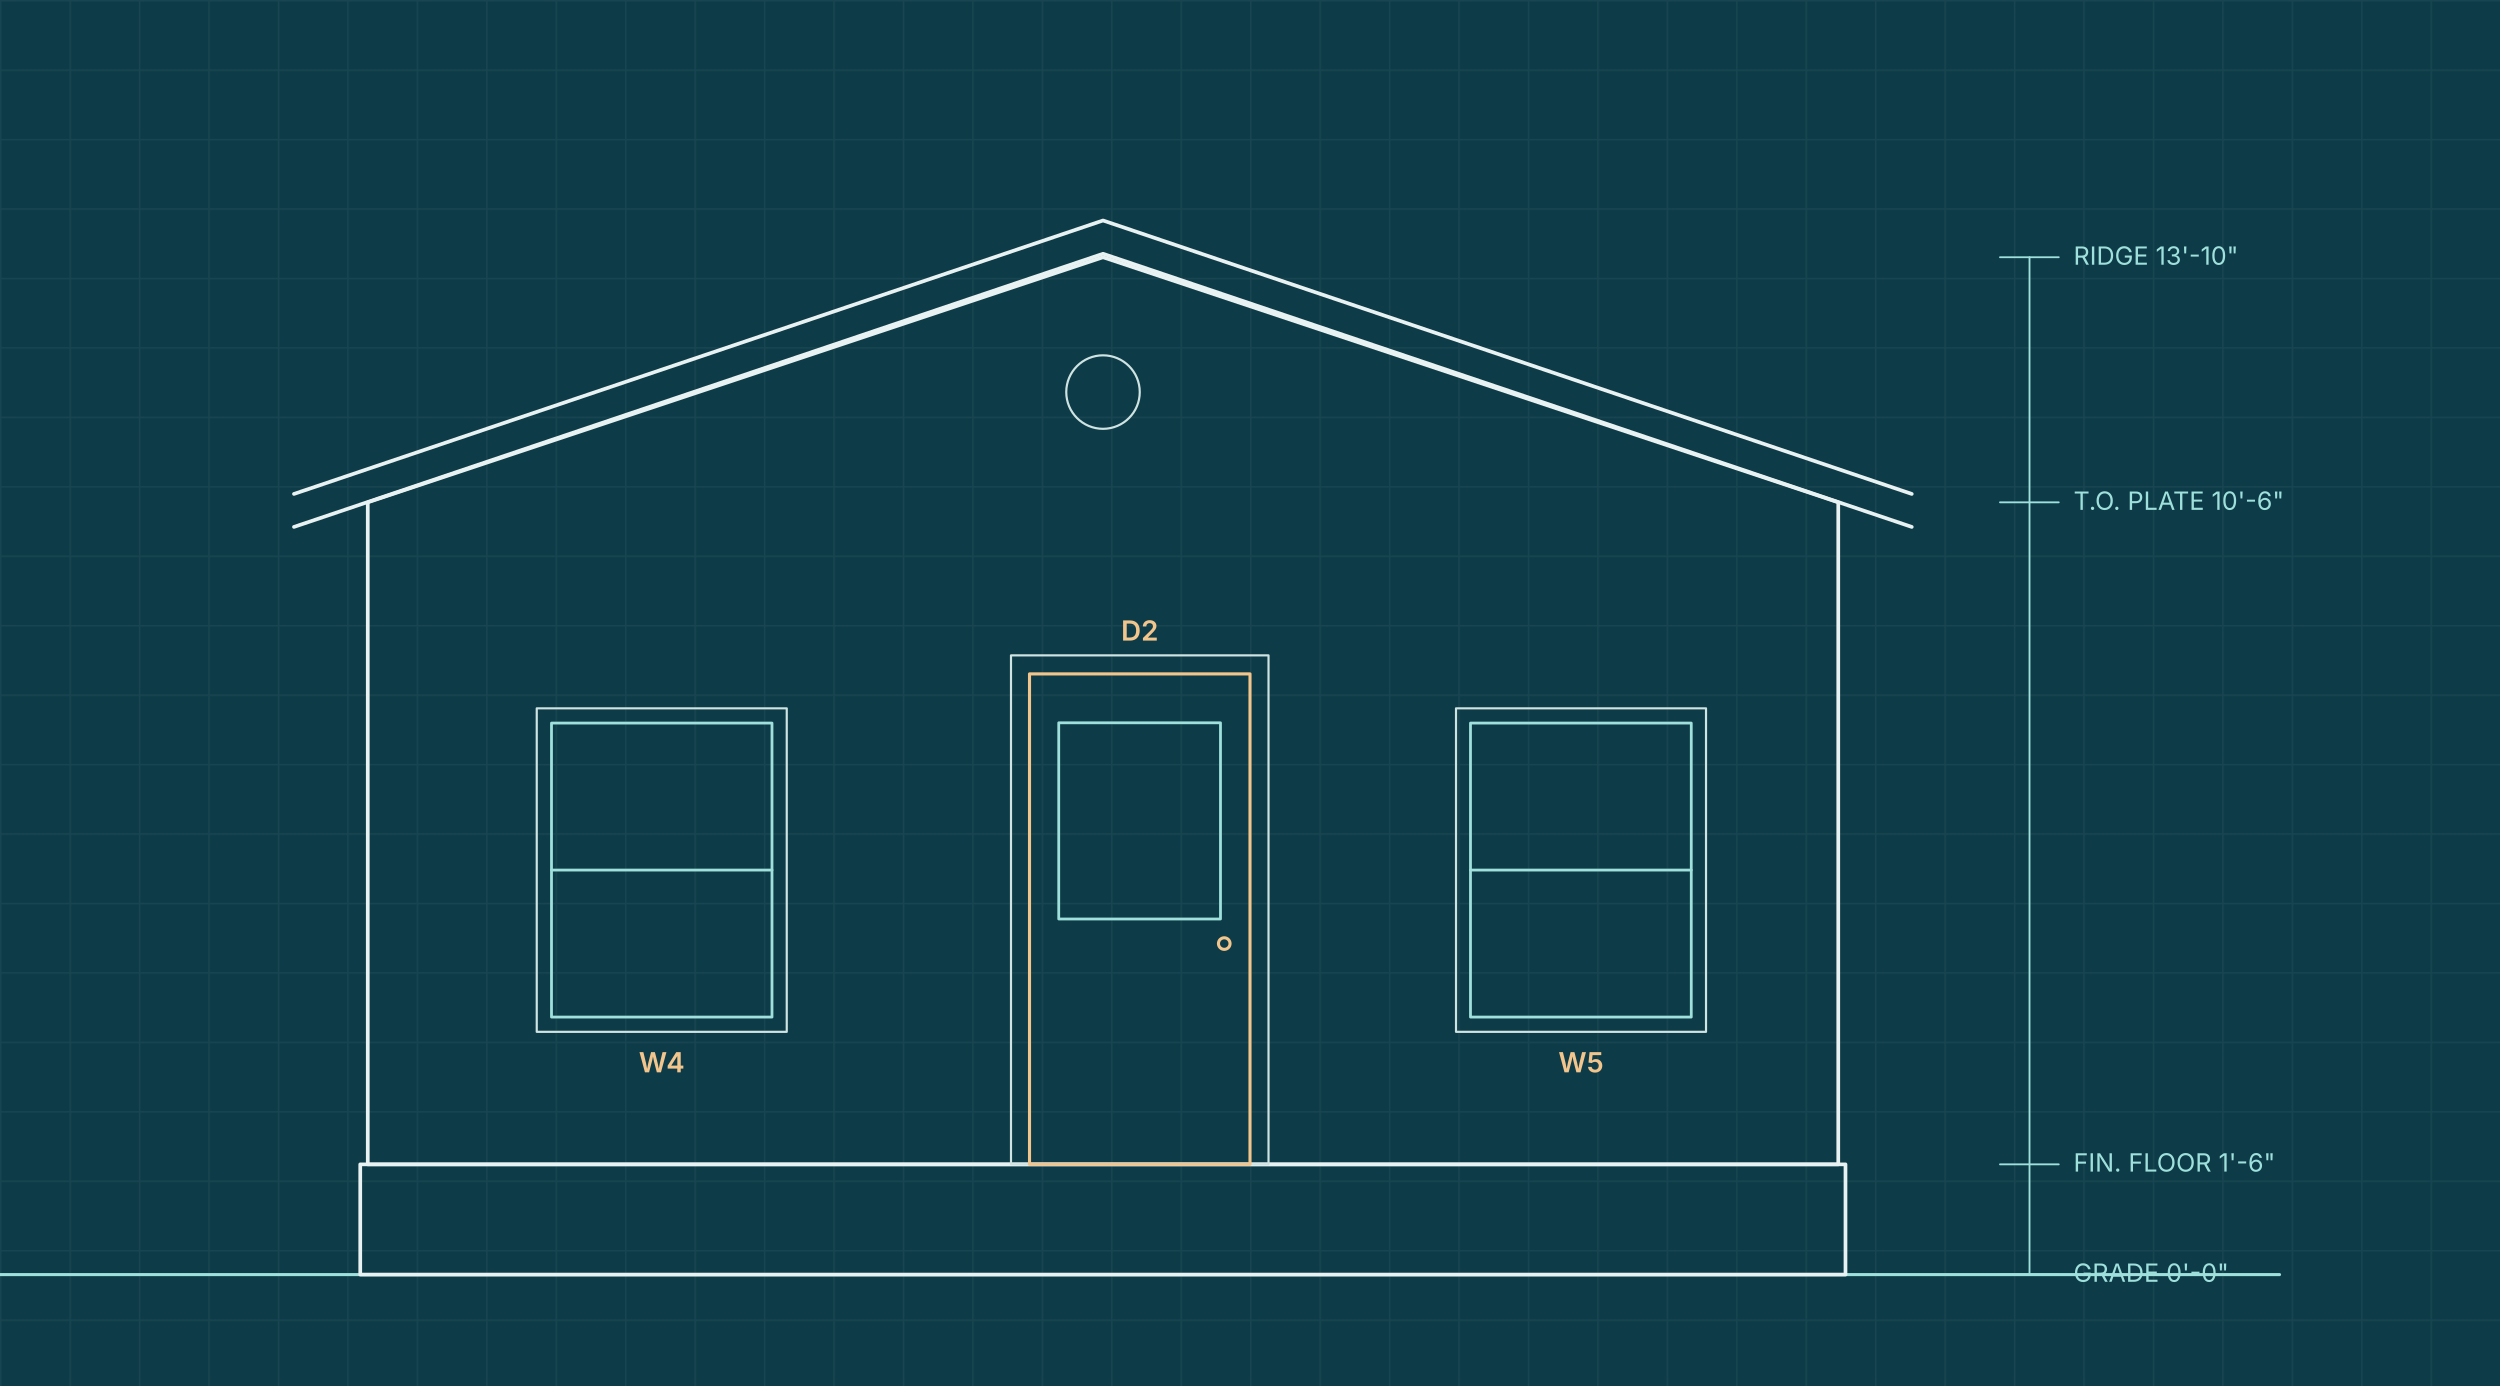
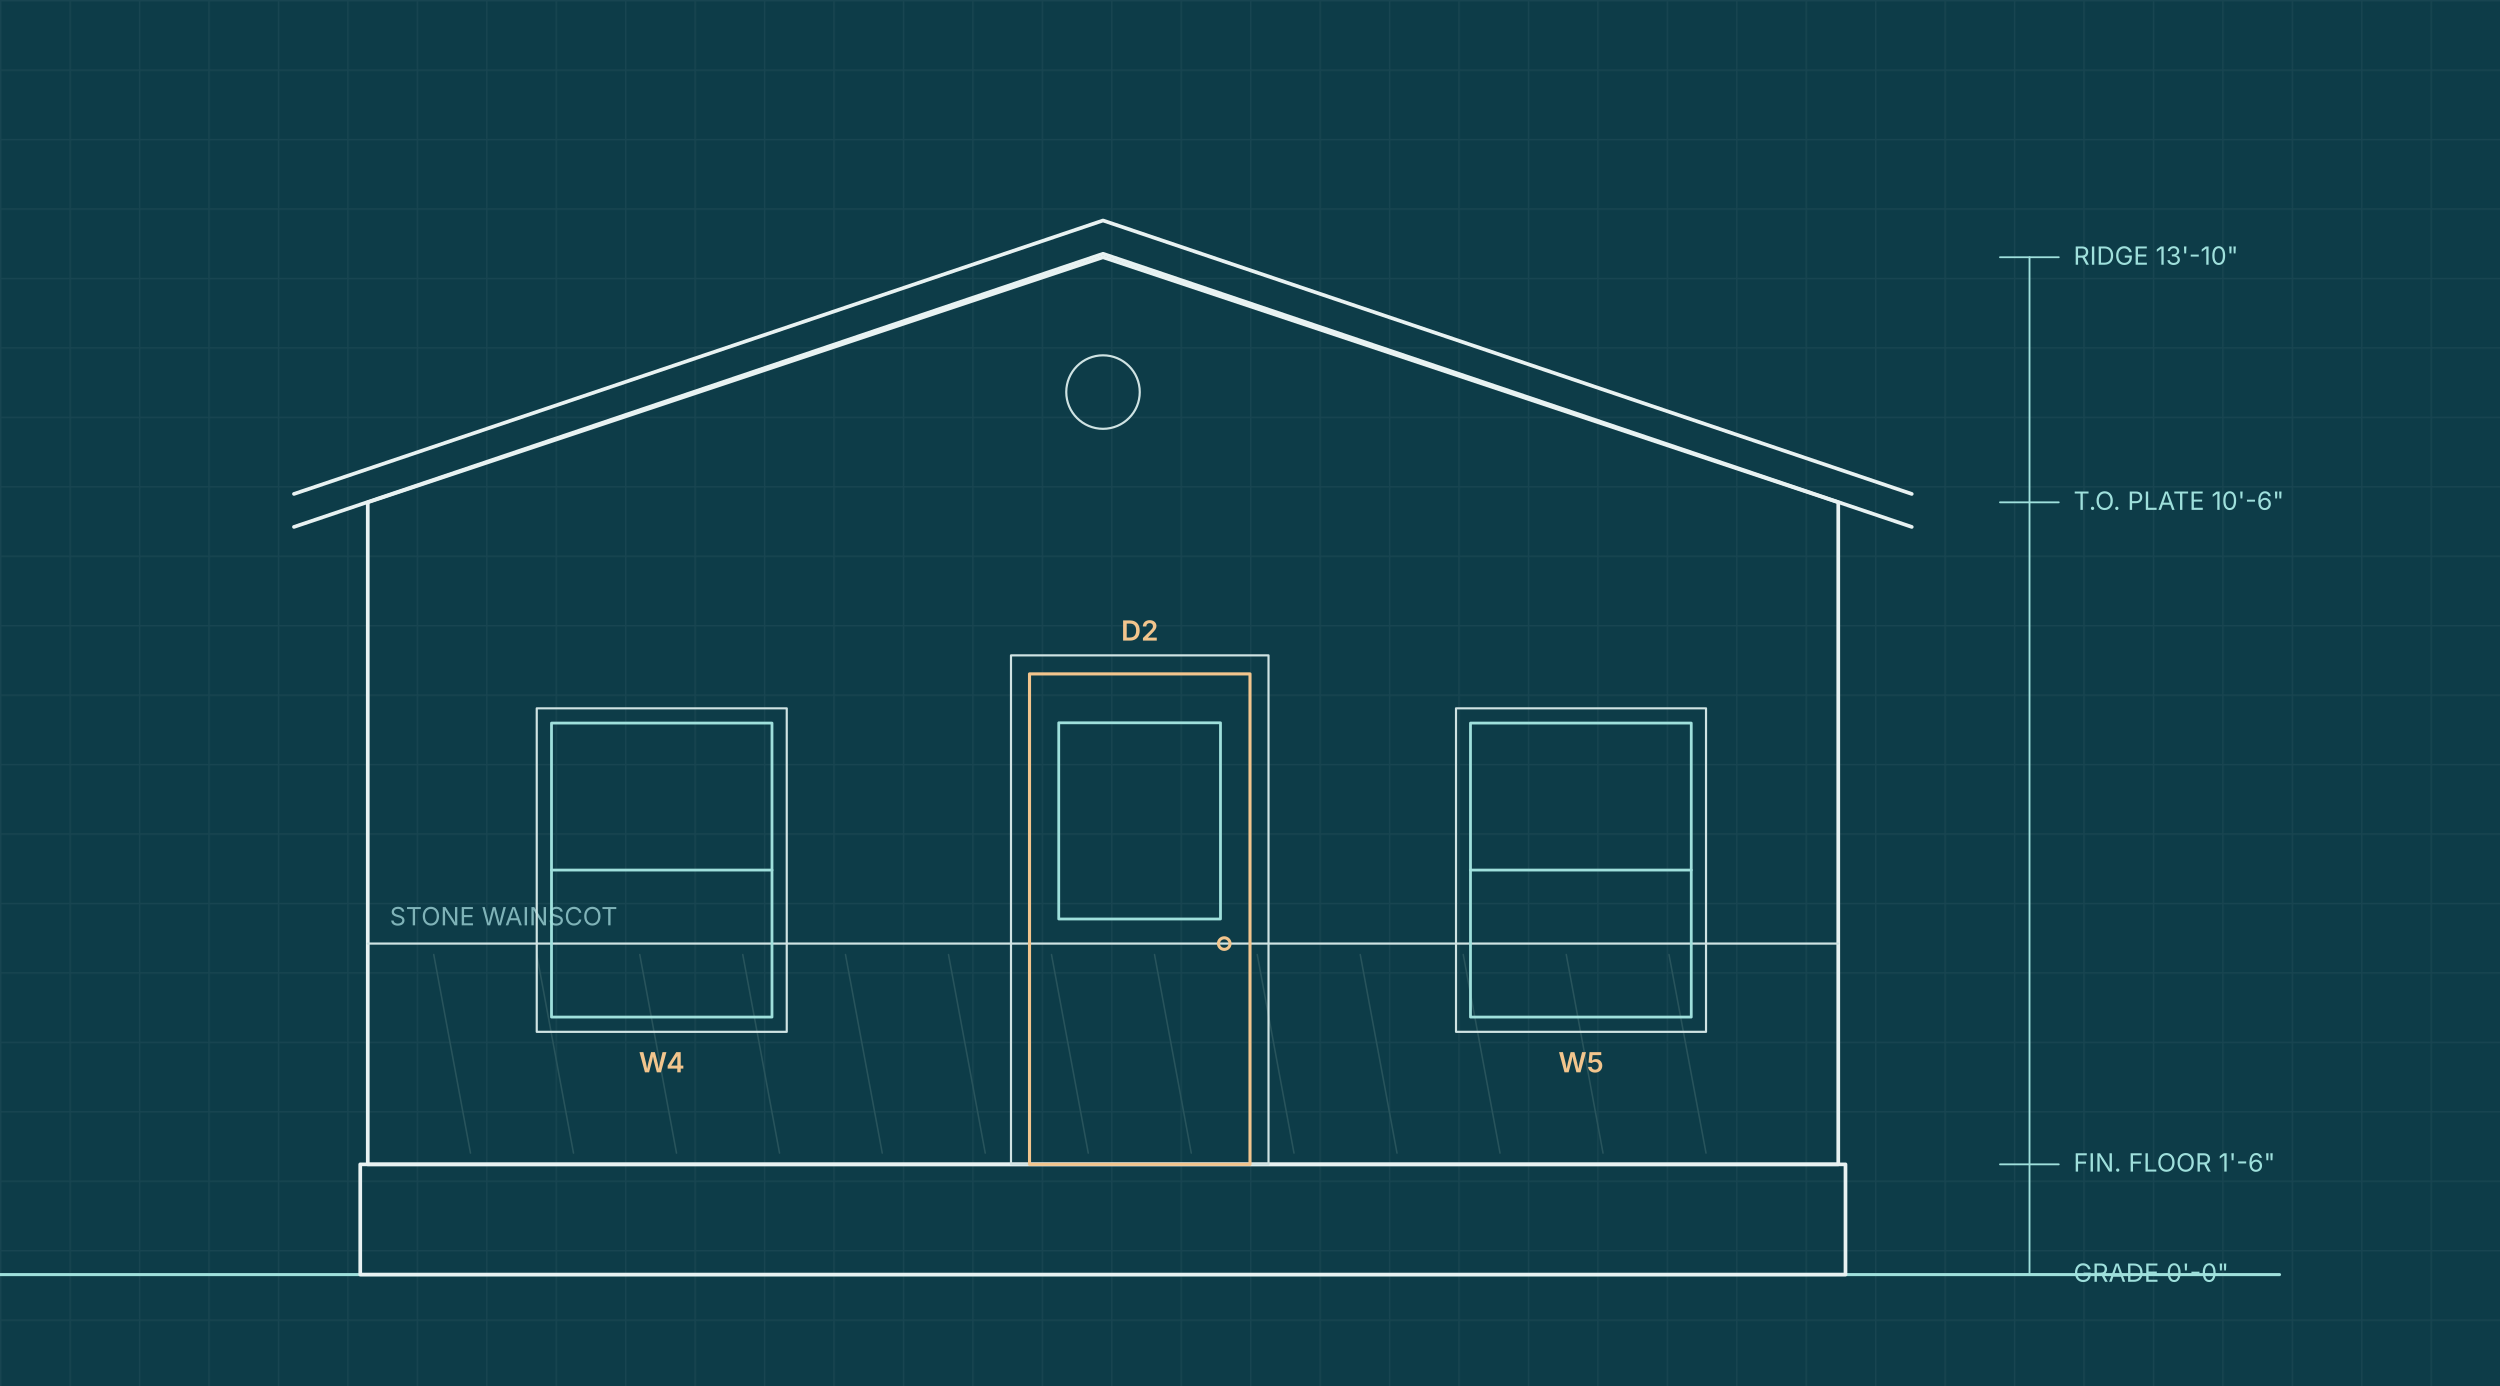
<svg xmlns="http://www.w3.org/2000/svg" viewBox="0 0 864 479" width="864" height="479" role="img" aria-label="Plan 12-2417 right elevation" font-family="Inter, Helvetica, Arial, sans-serif">
  <defs>
    <pattern id="g" width="24" height="24" patternUnits="userSpaceOnUse">
      <path d="M24 0H0V24" fill="none" stroke="#ffffff" stroke-opacity=".05" />
    </pattern>
  </defs>
  <rect width="864" height="479" fill="#0d3c48" />
  <rect width="864" height="479" fill="url(#g)" />
  <polyline points="-25.4,440.5 787.8,440.5" stroke="#9fe0dc" stroke-width="1.07" fill="none" stroke-linejoin="round" stroke-linecap="round" />
  <polygon points="124.5,440.5 637.8,440.5 637.8,402.4 124.5,402.4" stroke="#e8f2f2" stroke-width="1.28" fill="none" stroke-linejoin="round" stroke-linecap="round" />
  <polygon points="127.1,402.4 635.3,402.4 635.3,173.6 381.2,88.9 127.1,173.6" stroke="#e8f2f2" stroke-width="1.28" fill="none" stroke-linejoin="round" stroke-linecap="round" />
  <polyline points="101.6,182.1 381.2,87.7 660.7,182.1" stroke="#e8f2f2" stroke-width="1.28" fill="none" stroke-linejoin="round" stroke-linecap="round" />
  <polyline points="101.6,170.7 381.2,76.2 660.7,170.7" stroke="#e8f2f2" stroke-width="1.28" fill="none" stroke-linejoin="round" stroke-linecap="round" />
  <circle cx="381.2" cy="135.5" r="12.7" stroke="#cfe3e3" stroke-width="0.75" fill="none" />
+   <polyline points="127.1,326.1 635.3,326.1" stroke="#cfe3e3" stroke-width="0.75" fill="none" stroke-linejoin="round" stroke-linecap="round" />
+   <polyline points="162.6,398.5 149.9,329.9" stroke="#28545c" stroke-width="0.53" fill="none" stroke-linejoin="round" stroke-linecap="round" />
+   <polyline points="198.2,398.5 185.5,329.9" stroke="#28545c" stroke-width="0.53" fill="none" stroke-linejoin="round" stroke-linecap="round" />
+   <polyline points="233.8,398.5 221.1,329.9" stroke="#28545c" stroke-width="0.53" fill="none" stroke-linejoin="round" stroke-linecap="round" />
+   <polyline points="269.4,398.5 256.7,329.9" stroke="#28545c" stroke-width="0.53" fill="none" stroke-linejoin="round" stroke-linecap="round" />
+   <polyline points="304.9,398.5 292.2,329.9" stroke="#28545c" stroke-width="0.53" fill="none" stroke-linejoin="round" stroke-linecap="round" />
+   <polyline points="340.5,398.5 327.8,329.9" stroke="#28545c" stroke-width="0.53" fill="none" stroke-linejoin="round" stroke-linecap="round" />
+   <polyline points="376.1,398.5 363.4,329.9" stroke="#28545c" stroke-width="0.53" fill="none" stroke-linejoin="round" stroke-linecap="round" />
+   <polyline points="411.7,398.5 399.0,329.9" stroke="#28545c" stroke-width="0.53" fill="none" stroke-linejoin="round" stroke-linecap="round" />
+   <polyline points="447.2,398.5 434.5,329.9" stroke="#28545c" stroke-width="0.53" fill="none" stroke-linejoin="round" stroke-linecap="round" />
+   <polyline points="482.8,398.5 470.1,329.9" stroke="#28545c" stroke-width="0.53" fill="none" stroke-linejoin="round" stroke-linecap="round" />
+   <polyline points="518.4,398.5 505.7,329.9" stroke="#28545c" stroke-width="0.53" fill="none" stroke-linejoin="round" stroke-linecap="round" />
+   <polyline points="554.0,398.5 541.3,329.9" stroke="#28545c" stroke-width="0.53" fill="none" stroke-linejoin="round" stroke-linecap="round" />
+   <polyline points="589.6,398.5 576.8,329.9" stroke="#28545c" stroke-width="0.53" fill="none" stroke-linejoin="round" stroke-linecap="round" />
+   <text x="134.7" y="319.8" font-size="8.7" fill="#7fb3b8" text-anchor="start">STONE WAINSCOT</text>
  <polygon points="349.4,402.4 438.4,402.4 438.4,226.5 349.4,226.5" stroke="#cfe3e3" stroke-width="0.75" fill="none" stroke-linejoin="round" stroke-linecap="round" />
  <polygon points="355.8,402.4 432.0,402.4 432.0,232.9 355.8,232.9" stroke="#f2c58d" stroke-width="1.07" fill="none" stroke-linejoin="round" stroke-linecap="round" />
  <polygon points="365.9,317.6 421.8,317.6 421.8,249.8 365.9,249.8" stroke="#9fe0dc" stroke-width="0.96" fill="none" stroke-linejoin="round" stroke-linecap="round" />
  <circle cx="423.1" cy="326.1" r="2.0" stroke="#f2c58d" stroke-width="1.07" fill="none" />
  <text x="393.9" y="221.4" font-size="9.6" fill="#f2c58d" text-anchor="middle" font-weight="600">D2</text>
  <polygon points="185.5,356.6 271.9,356.6 271.9,244.8 185.5,244.8" stroke="#cfe3e3" stroke-width="0.75" fill="none" stroke-linejoin="round" stroke-linecap="round" />
  <polygon points="190.6,351.5 266.8,351.5 266.8,249.9 190.6,249.9" stroke="#9fe0dc" stroke-width="0.96" fill="none" stroke-linejoin="round" stroke-linecap="round" />
  <polyline points="190.6,300.7 266.8,300.7" stroke="#9fe0dc" stroke-width="0.96" fill="none" stroke-linejoin="round" stroke-linecap="round" />
  <text x="228.7" y="370.6" font-size="9.6" fill="#f2c58d" text-anchor="middle" font-weight="600">W4</text>
  <polygon points="503.2,356.6 589.6,356.6 589.6,244.8 503.2,244.8" stroke="#cfe3e3" stroke-width="0.75" fill="none" stroke-linejoin="round" stroke-linecap="round" />
  <polygon points="508.2,351.5 584.5,351.5 584.5,249.9 508.2,249.9" stroke="#9fe0dc" stroke-width="0.96" fill="none" stroke-linejoin="round" stroke-linecap="round" />
  <polyline points="508.2,300.7 584.5,300.7" stroke="#9fe0dc" stroke-width="0.96" fill="none" stroke-linejoin="round" stroke-linecap="round" />
  <text x="546.4" y="370.6" font-size="9.6" fill="#f2c58d" text-anchor="middle" font-weight="600">W5</text>
  <polyline points="691.2,440.5 711.5,440.5" stroke="#9fe0dc" stroke-width="0.64" fill="none" stroke-linejoin="round" stroke-linecap="round" />
  <text x="716.6" y="443.0" font-size="8.7" fill="#9fe0dc" text-anchor="start">GRADE  0'-0"</text>
  <polyline points="691.2,402.4 711.5,402.4" stroke="#9fe0dc" stroke-width="0.64" fill="none" stroke-linejoin="round" stroke-linecap="round" />
  <text x="716.6" y="404.9" font-size="8.7" fill="#9fe0dc" text-anchor="start">FIN. FLOOR  1'-6"</text>
  <polyline points="691.2,173.6 711.5,173.6" stroke="#9fe0dc" stroke-width="0.64" fill="none" stroke-linejoin="round" stroke-linecap="round" />
  <text x="716.6" y="176.2" font-size="8.7" fill="#9fe0dc" text-anchor="start">T.O. PLATE  10'-6"</text>
  <polyline points="691.2,88.9 711.5,88.9" stroke="#9fe0dc" stroke-width="0.64" fill="none" stroke-linejoin="round" stroke-linecap="round" />
  <text x="716.6" y="91.5" font-size="8.7" fill="#9fe0dc" text-anchor="start">RIDGE  13'-10"</text>
  <polyline points="701.4,440.5 701.4,88.9" stroke="#9fe0dc" stroke-width="0.64" fill="none" stroke-linejoin="round" stroke-linecap="round" />
</svg>
